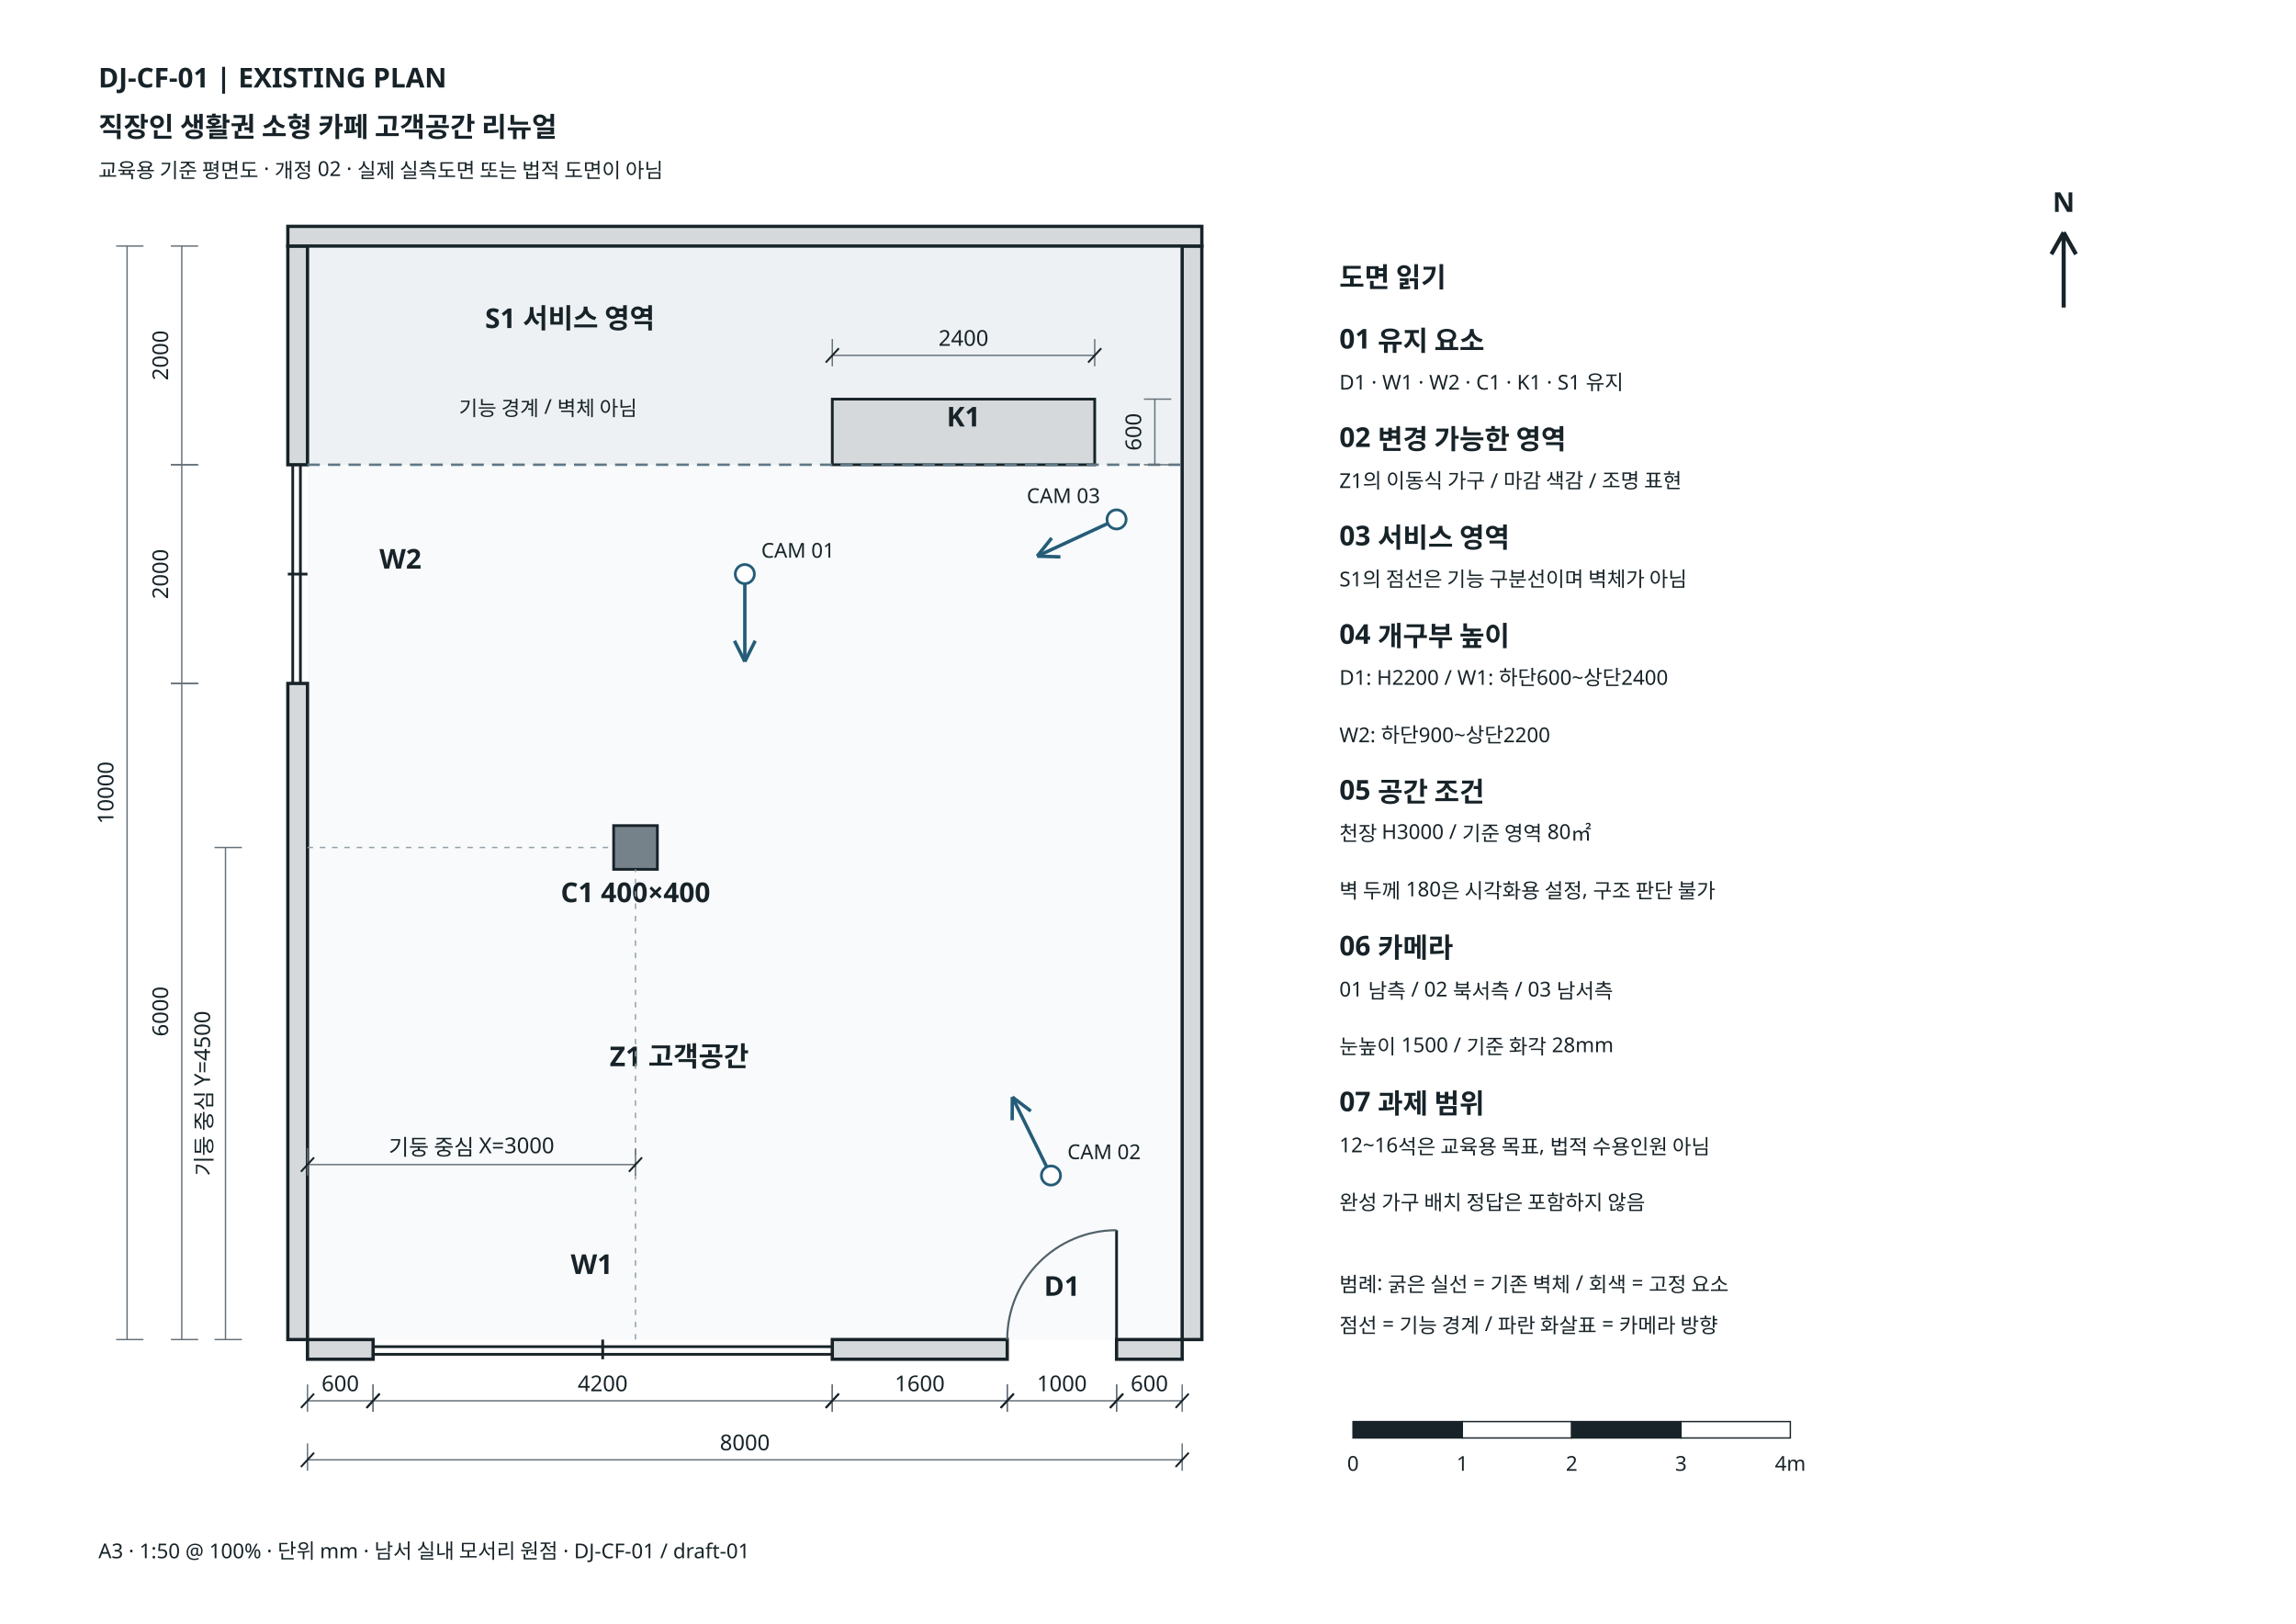
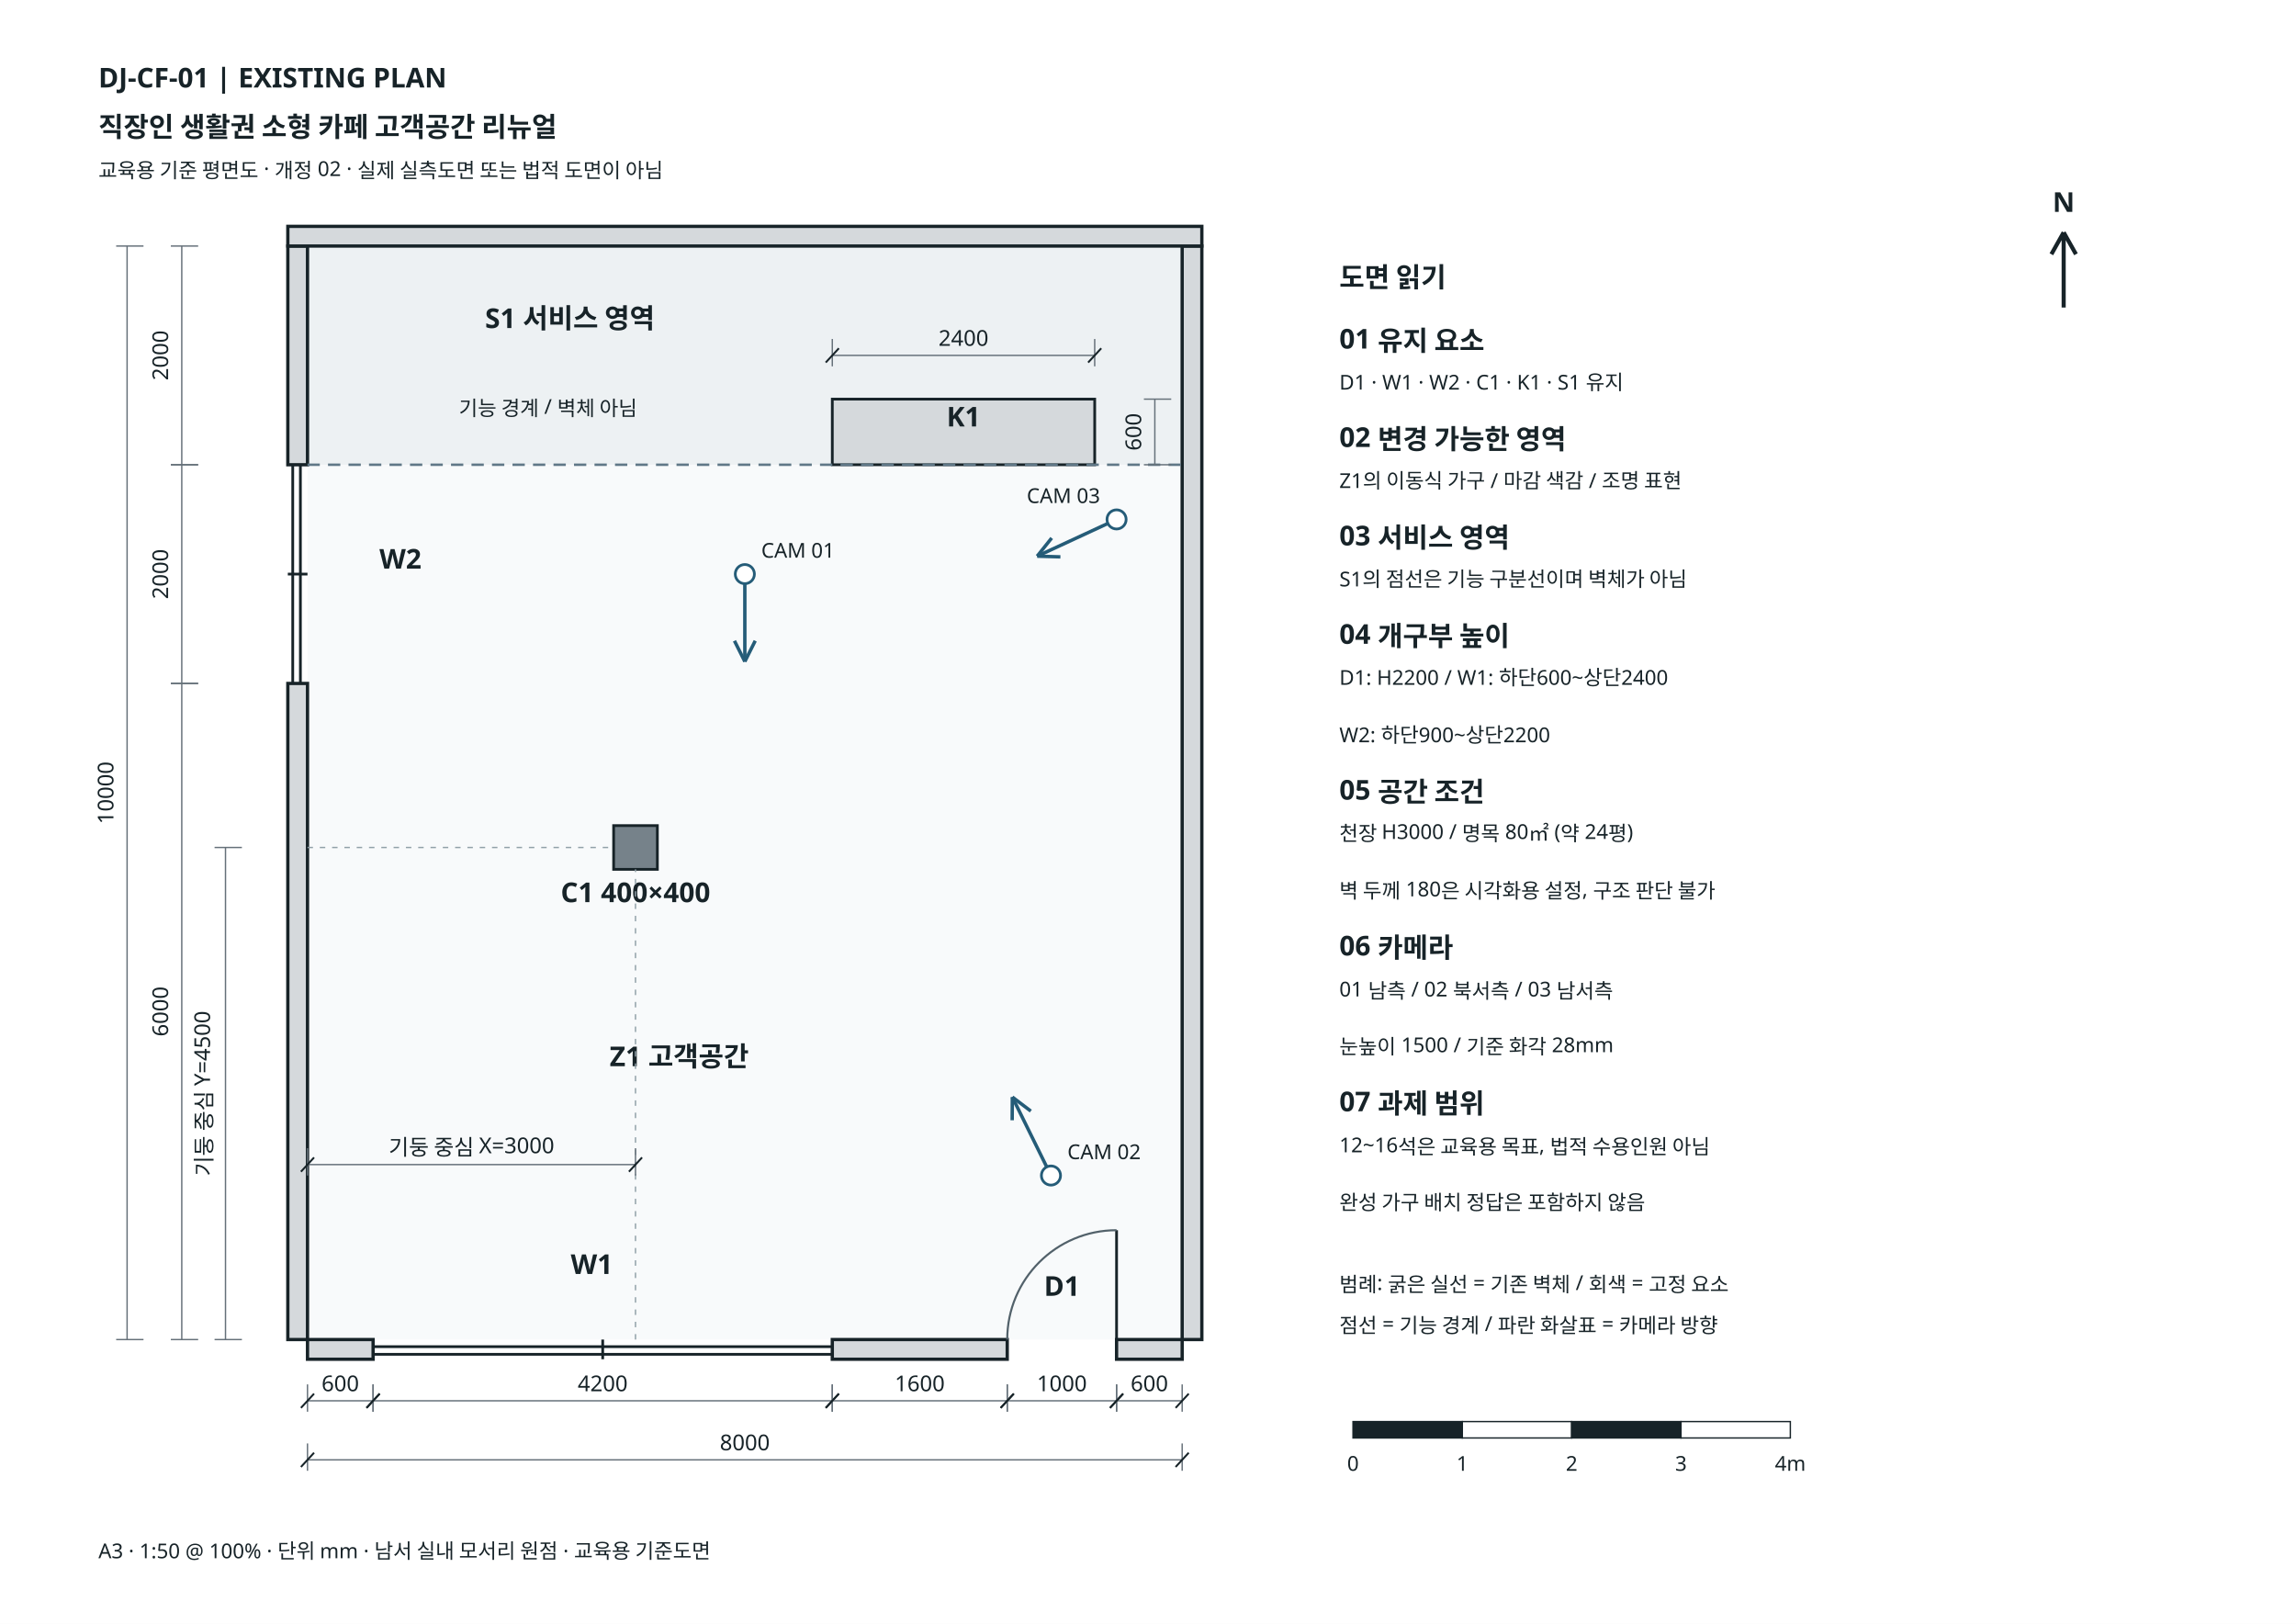
<svg xmlns="http://www.w3.org/2000/svg" width="420mm" height="297mm" viewBox="0 0 1680 1188" role="img" aria-labelledby="title desc">
  <style>text{font-family:Malgun Gothic,sans-serif;fill:#172328}.sm{font-size:15px}.label{font-size:20px;font-weight:700}.dim{font-size:16px}.muted{fill:#53616a}.wall{fill:#d5d9dc;stroke:#172328;stroke-width:2.4}.thin{stroke:#53616a;stroke-width:1;fill:none}</style>
  <rect width="1680" height="1188" fill="white" />
  <text x="72" y="64" class="label" text-anchor="start">DJ-CF-01  |  EXISTING PLAN</text>
  <text x="72" y="100" class="label" text-anchor="start">직장인 생활권 소형 카페 고객공간 리뉴얼</text>
  <text x="72" y="130" class="sm" text-anchor="start">교육용 기준 평면도 · 개정 02 · 실제 실측도면 또는 법적 도면이 아님</text>
  <rect x="225.0" y="340.0" width="640.0" height="640.0" fill="#f8fafb" />
  <rect x="225.0" y="180.0" width="640.0" height="160.0" fill="#edf1f3" />
  <rect x="210.6" y="500.0" width="14.4" height="480.0" class="wall" />
  <rect x="210.6" y="180.0" width="14.4" height="160.0" class="wall" />
  <rect x="865.0" y="180.0" width="14.4" height="800.0" class="wall" />
  <rect x="210.6" y="165.6" width="668.8" height="14.4" class="wall" />
  <rect x="225.0" y="980.0" width="48.0" height="14.4" class="wall" />
  <rect x="609.0" y="980.0" width="128.0" height="14.4" class="wall" />
  <rect x="817.0" y="980.0" width="48.0" height="14.4" class="wall" />
  <line x1="273.0" y1="990.8" x2="609.0" y2="990.8" stroke="#172328" stroke-width="2" />
  <line x1="214.2" y1="500.0" x2="214.2" y2="340.0" stroke="#172328" stroke-width="2" />
  <line x1="273.0" y1="985.2" x2="609.0" y2="985.2" stroke="#172328" stroke-width="2" />
  <line x1="219.8" y1="500.0" x2="219.8" y2="340.0" stroke="#172328" stroke-width="2" />
  <line x1="441.0" y1="994.4" x2="441.0" y2="980.0" stroke="#172328" stroke-width="2" />
  <line x1="210.6" y1="420.0" x2="225.0" y2="420.0" stroke="#172328" stroke-width="2" />
  <line x1="817.0" y1="980.0" x2="817.0" y2="900.0" stroke="#172328" stroke-width="2" />
  <path d="M 737.0 980.0 A 80 80 0 0 1 817.0 900.0" stroke="#52616a" fill="none" stroke-width="1.5" />
  <rect x="449.0" y="604.0" width="32.0" height="32.0" fill="#76828a" stroke="#172328" stroke-width="2" />
  <rect x="609.0" y="292.0" width="192.0" height="48.0" fill="#d5d9dc" stroke="#172328" stroke-width="2" />
  <line x1="225.0" y1="340.0" x2="865.0" y2="340.0" stroke="#607887" stroke-width="1.8" stroke-dasharray="9 6" />
  <text x="465.0" y="660.0" class="label" text-anchor="middle">C1 400×400</text>
  <text x="705.0" y="312.0" class="label" text-anchor="middle">K1</text>
  <text x="417.0" y="240.0" class="label" text-anchor="middle">S1 서비스 영역</text>
  <text x="497.0" y="780.0" class="label" text-anchor="middle">Z1 고객공간</text>
  <text x="433.0" y="932.0" class="label" text-anchor="middle">W1</text>
  <text x="777.0" y="948.0" class="label" text-anchor="middle">D1</text>
  <text x="293.0" y="416.0" class="label" text-anchor="middle">W2</text>
  <text x="401.0" y="304.0" class="sm" text-anchor="middle">기능 경계 / 벽체 아님</text>
  <line x1="465.0" y1="980.0" x2="465.0" y2="636.0" stroke="#91a0a8" stroke-width="1" stroke-dasharray="4 5" />
  <line x1="225.0" y1="620.0" x2="449.0" y2="620.0" stroke="#91a0a8" stroke-width="1" stroke-dasharray="4 5" />
  <line x1="225.0" y1="860.0" x2="225.0" y2="840.0" stroke="#657079" stroke-width="1" />
  <line x1="465.0" y1="860.0" x2="465.0" y2="840.0" stroke="#657079" stroke-width="1" />
  <line x1="225.0" y1="852.0" x2="465.0" y2="852.0" stroke="#657079" stroke-width="1" />
  <line x1="220.2" y1="857.2" x2="229.8" y2="846.8" stroke="#172328" stroke-width="1.4" />
  <line x1="460.2" y1="857.2" x2="469.8" y2="846.8" stroke="#172328" stroke-width="1.4" />
  <text x="345.0" y="845.0" class="dim" text-anchor="middle">기둥 중심 X=3000</text>
  <line x1="157.0" y1="980.0" x2="177.0" y2="980.0" stroke="#657079" stroke-width="1" />
  <line x1="157.0" y1="620.0" x2="177.0" y2="620.0" stroke="#657079" stroke-width="1" />
  <line x1="165.0" y1="980.0" x2="165.0" y2="620.0" stroke="#657079" stroke-width="1" />
  <text x="155.0" y="800.0" class="dim" text-anchor="middle" transform="rotate(-90 155.0 800.0)">기둥 중심 Y=4500</text>
  <line x1="225.0" y1="1076.0" x2="225.0" y2="1056.0" stroke="#657079" stroke-width="1" />
  <line x1="865.0" y1="1076.0" x2="865.0" y2="1056.0" stroke="#657079" stroke-width="1" />
  <line x1="225.0" y1="1068.0" x2="865.0" y2="1068.0" stroke="#657079" stroke-width="1" />
  <line x1="220.2" y1="1073.2" x2="229.8" y2="1062.8" stroke="#172328" stroke-width="1.4" />
  <line x1="860.2" y1="1073.2" x2="869.8" y2="1062.8" stroke="#172328" stroke-width="1.4" />
  <text x="545.0" y="1061.0" class="dim" text-anchor="middle">8000</text>
  <line x1="85.0" y1="980.0" x2="105.0" y2="980.0" stroke="#657079" stroke-width="1" />
  <line x1="85.0" y1="180.0" x2="105.0" y2="180.0" stroke="#657079" stroke-width="1" />
  <line x1="93.0" y1="980.0" x2="93.0" y2="180.0" stroke="#657079" stroke-width="1" />
  <text x="83.0" y="580.0" class="dim" text-anchor="middle" transform="rotate(-90 83.0 580.0)">10000</text>
  <line x1="225.0" y1="1032.8" x2="225.0" y2="1012.8" stroke="#657079" stroke-width="1" />
  <line x1="273.0" y1="1032.8" x2="273.0" y2="1012.8" stroke="#657079" stroke-width="1" />
  <line x1="225.0" y1="1024.8" x2="273.0" y2="1024.8" stroke="#657079" stroke-width="1" />
  <line x1="220.2" y1="1030.0" x2="229.8" y2="1019.6" stroke="#172328" stroke-width="1.4" />
  <line x1="268.2" y1="1030.0" x2="277.8" y2="1019.6" stroke="#172328" stroke-width="1.4" />
  <text x="249.0" y="1017.8" class="dim" text-anchor="middle">600</text>
  <line x1="273.0" y1="1032.8" x2="273.0" y2="1012.8" stroke="#657079" stroke-width="1" />
  <line x1="609.0" y1="1032.8" x2="609.0" y2="1012.8" stroke="#657079" stroke-width="1" />
  <line x1="273.0" y1="1024.8" x2="609.0" y2="1024.8" stroke="#657079" stroke-width="1" />
  <line x1="268.2" y1="1030.0" x2="277.8" y2="1019.6" stroke="#172328" stroke-width="1.4" />
  <line x1="604.2" y1="1030.0" x2="613.8" y2="1019.6" stroke="#172328" stroke-width="1.4" />
  <text x="441.0" y="1017.8" class="dim" text-anchor="middle">4200</text>
  <line x1="609.0" y1="1032.8" x2="609.0" y2="1012.8" stroke="#657079" stroke-width="1" />
  <line x1="737.0" y1="1032.8" x2="737.0" y2="1012.8" stroke="#657079" stroke-width="1" />
  <line x1="609.0" y1="1024.8" x2="737.0" y2="1024.8" stroke="#657079" stroke-width="1" />
  <line x1="604.2" y1="1030.0" x2="613.8" y2="1019.6" stroke="#172328" stroke-width="1.4" />
  <line x1="732.2" y1="1030.0" x2="741.8" y2="1019.6" stroke="#172328" stroke-width="1.4" />
  <text x="673.0" y="1017.8" class="dim" text-anchor="middle">1600</text>
  <line x1="737.0" y1="1032.8" x2="737.0" y2="1012.8" stroke="#657079" stroke-width="1" />
  <line x1="817.0" y1="1032.8" x2="817.0" y2="1012.8" stroke="#657079" stroke-width="1" />
  <line x1="737.0" y1="1024.8" x2="817.0" y2="1024.8" stroke="#657079" stroke-width="1" />
  <line x1="732.2" y1="1030.0" x2="741.8" y2="1019.6" stroke="#172328" stroke-width="1.4" />
  <line x1="812.2" y1="1030.0" x2="821.8" y2="1019.6" stroke="#172328" stroke-width="1.4" />
  <text x="777.0" y="1017.8" class="dim" text-anchor="middle">1000</text>
  <line x1="817.0" y1="1032.8" x2="817.0" y2="1012.8" stroke="#657079" stroke-width="1" />
  <line x1="865.0" y1="1032.8" x2="865.0" y2="1012.8" stroke="#657079" stroke-width="1" />
  <line x1="817.0" y1="1024.8" x2="865.0" y2="1024.8" stroke="#657079" stroke-width="1" />
  <line x1="812.2" y1="1030.0" x2="821.8" y2="1019.6" stroke="#172328" stroke-width="1.4" />
  <line x1="860.2" y1="1030.0" x2="869.8" y2="1019.6" stroke="#172328" stroke-width="1.4" />
  <text x="841.0" y="1017.8" class="dim" text-anchor="middle">600</text>
  <line x1="125.0" y1="980.0" x2="145.0" y2="980.0" stroke="#657079" stroke-width="1" />
  <line x1="125.0" y1="500.0" x2="145.0" y2="500.0" stroke="#657079" stroke-width="1" />
  <line x1="133.0" y1="980.0" x2="133.0" y2="500.0" stroke="#657079" stroke-width="1" />
  <text x="123.0" y="740.0" class="dim" text-anchor="middle" transform="rotate(-90 123.0 740.0)">6000</text>
  <line x1="125.0" y1="500.0" x2="145.0" y2="500.0" stroke="#657079" stroke-width="1" />
  <line x1="125.0" y1="340.0" x2="145.0" y2="340.0" stroke="#657079" stroke-width="1" />
  <line x1="133.0" y1="500.0" x2="133.0" y2="340.0" stroke="#657079" stroke-width="1" />
  <text x="123.0" y="420.0" class="dim" text-anchor="middle" transform="rotate(-90 123.0 420.0)">2000</text>
  <line x1="125.0" y1="340.0" x2="145.0" y2="340.0" stroke="#657079" stroke-width="1" />
  <line x1="125.0" y1="180.0" x2="145.0" y2="180.0" stroke="#657079" stroke-width="1" />
  <line x1="133.0" y1="340.0" x2="133.0" y2="180.0" stroke="#657079" stroke-width="1" />
  <text x="123.0" y="260.0" class="dim" text-anchor="middle" transform="rotate(-90 123.0 260.0)">2000</text>
  <line x1="609.0" y1="268.0" x2="609.0" y2="248.0" stroke="#657079" stroke-width="1" />
  <line x1="801.0" y1="268.0" x2="801.0" y2="248.0" stroke="#657079" stroke-width="1" />
  <line x1="609.0" y1="260.0" x2="801.0" y2="260.0" stroke="#657079" stroke-width="1" />
  <line x1="604.2" y1="265.2" x2="613.8" y2="254.8" stroke="#172328" stroke-width="1.4" />
  <line x1="796.2" y1="265.2" x2="805.8" y2="254.8" stroke="#172328" stroke-width="1.4" />
  <text x="705.0" y="253.0" class="dim" text-anchor="middle">2400</text>
  <line x1="837.0" y1="340.0" x2="857.0" y2="340.0" stroke="#657079" stroke-width="1" />
  <line x1="837.0" y1="292.0" x2="857.0" y2="292.0" stroke="#657079" stroke-width="1" />
  <line x1="845.0" y1="340.0" x2="845.0" y2="292.0" stroke="#657079" stroke-width="1" />
  <text x="835.0" y="316.0" class="dim" text-anchor="middle" transform="rotate(-90 835.0 316.0)">600</text>
  <line x1="545.0" y1="420.0" x2="545.0" y2="484.0" stroke="#255c78" stroke-width="2.5" />
  <line x1="545.0" y1="484.0" x2="552.6" y2="468.8" stroke="#255c78" stroke-width="2.5" />
  <line x1="545.0" y1="484.0" x2="537.4" y2="468.8" stroke="#255c78" stroke-width="2.5" />
  <circle cx="545.0" cy="420.0" r="7" fill="white" stroke="#255c78" stroke-width="2" />
  <text x="557.0" y="408.0" class="sm" text-anchor="start">CAM 01</text>
  <line x1="769.0" y1="860.0" x2="740.722" y2="802.586" stroke="#255c78" stroke-width="2.5" />
  <line x1="740.722" y1="802.586" x2="740.62" y2="819.58" stroke="#255c78" stroke-width="2.5" />
  <line x1="740.722" y1="802.586" x2="754.256" y2="812.864" stroke="#255c78" stroke-width="2.5" />
  <circle cx="769.0" cy="860.0" r="7" fill="white" stroke="#255c78" stroke-width="2" />
  <text x="781.0" y="848.0" class="sm" text-anchor="start">CAM 02</text>
  <line x1="817.0" y1="380.0" x2="758.922" y2="406.888" stroke="#255c78" stroke-width="2.5" />
  <line x1="758.922" y1="406.888" x2="775.909" y2="407.399" stroke="#255c78" stroke-width="2.5" />
  <line x1="758.922" y1="406.888" x2="769.523" y2="393.605" stroke="#255c78" stroke-width="2.5" />
  <circle cx="817.0" cy="380.0" r="7" fill="white" stroke="#255c78" stroke-width="2" />
  <text x="805.0" y="368.0" class="sm" text-anchor="end">CAM 03</text>
  <text x="980" y="210" class="label" text-anchor="start">도면 읽기</text>
  <text x="980" y="255" class="label" text-anchor="start">01  유지 요소</text>
  <text x="980" y="285" class="sm" text-anchor="start">D1 · W1 · W2 · C1 · K1 · S1 유지</text>
  <text x="980" y="327" class="label" text-anchor="start">02  변경 가능한 영역</text>
  <text x="980" y="357" class="sm" text-anchor="start">Z1의 이동식 가구 / 마감 색감 / 조명 표현</text>
  <text x="980" y="399" class="label" text-anchor="start">03  서비스 영역</text>
  <text x="980" y="429" class="sm" text-anchor="start">S1의 점선은 기능 구분선이며 벽체가 아님</text>
  <text x="980" y="471" class="label" text-anchor="start">04  개구부 높이</text>
  <text x="980" y="501" class="sm" text-anchor="start">D1: H2200 / W1: 하단600~상단2400</text>
  <text x="980" y="543" class="sm" text-anchor="start">W2: 하단900~상단2200</text>
  <text x="980" y="585" class="label" text-anchor="start">05  공간 조건</text>
-   <text x="980" y="615" class="sm" text-anchor="start">천장 H3000 / 기준 영역 80㎡</text>
+   <text x="980" y="615" class="sm" text-anchor="start">천장 H3000 / 명목 80㎡ (약 24평)</text>
  <text x="980" y="657" class="sm" text-anchor="start">벽 두께 180은 시각화용 설정, 구조 판단 불가</text>
  <text x="980" y="699" class="label" text-anchor="start">06  카메라</text>
  <text x="980" y="729" class="sm" text-anchor="start">01 남측 / 02 북서측 / 03 남서측</text>
  <text x="980" y="771" class="sm" text-anchor="start">눈높이 1500 / 기준 화각 28mm</text>
  <text x="980" y="813" class="label" text-anchor="start">07  과제 범위</text>
  <text x="980" y="843" class="sm" text-anchor="start">12~16석은 교육용 목표, 법적 수용인원 아님</text>
  <text x="980" y="885" class="sm" text-anchor="start">완성 가구 배치 정답은 포함하지 않음</text>
  <text x="980" y="945" class="sm" text-anchor="start">범례: 굵은 실선 = 기존 벽체 / 회색 = 고정 요소</text>
  <text x="980" y="975" class="sm" text-anchor="start">점선 = 기능 경계 / 파란 화살표 = 카메라 방향</text>
  <text x="1510" y="155" class="label" text-anchor="middle">N</text>
  <path d="M1510 225V170M1510 170l-9 16M1510 170l9 16" stroke="#172328" stroke-width="3" fill="none" />
  <rect x="990" y="1040" width="80" height="12" fill="#172328" stroke="#172328" />
  <rect x="1070" y="1040" width="80" height="12" fill="white" stroke="#172328" />
  <rect x="1150" y="1040" width="80" height="12" fill="#172328" stroke="#172328" />
  <rect x="1230" y="1040" width="80" height="12" fill="white" stroke="#172328" />
  <text x="990" y="1076" class="sm" text-anchor="middle">0</text>
  <text x="1070" y="1076" class="sm" text-anchor="middle">1</text>
  <text x="1150" y="1076" class="sm" text-anchor="middle">2</text>
  <text x="1230" y="1076" class="sm" text-anchor="middle">3</text>
  <text x="1310" y="1076" class="sm" text-anchor="middle">4m</text>
-   <text x="72" y="1140" class="sm" text-anchor="start">A3 · 1:50 @ 100% · 단위 mm · 남서 실내 모서리 원점 · DJ-CF-01 / draft-01</text>
+   <text x="72" y="1140" class="sm" text-anchor="start">A3 · 1:50 @ 100% · 단위 mm · 남서 실내 모서리 원점 · 교육용 기준도면</text>
</svg>
